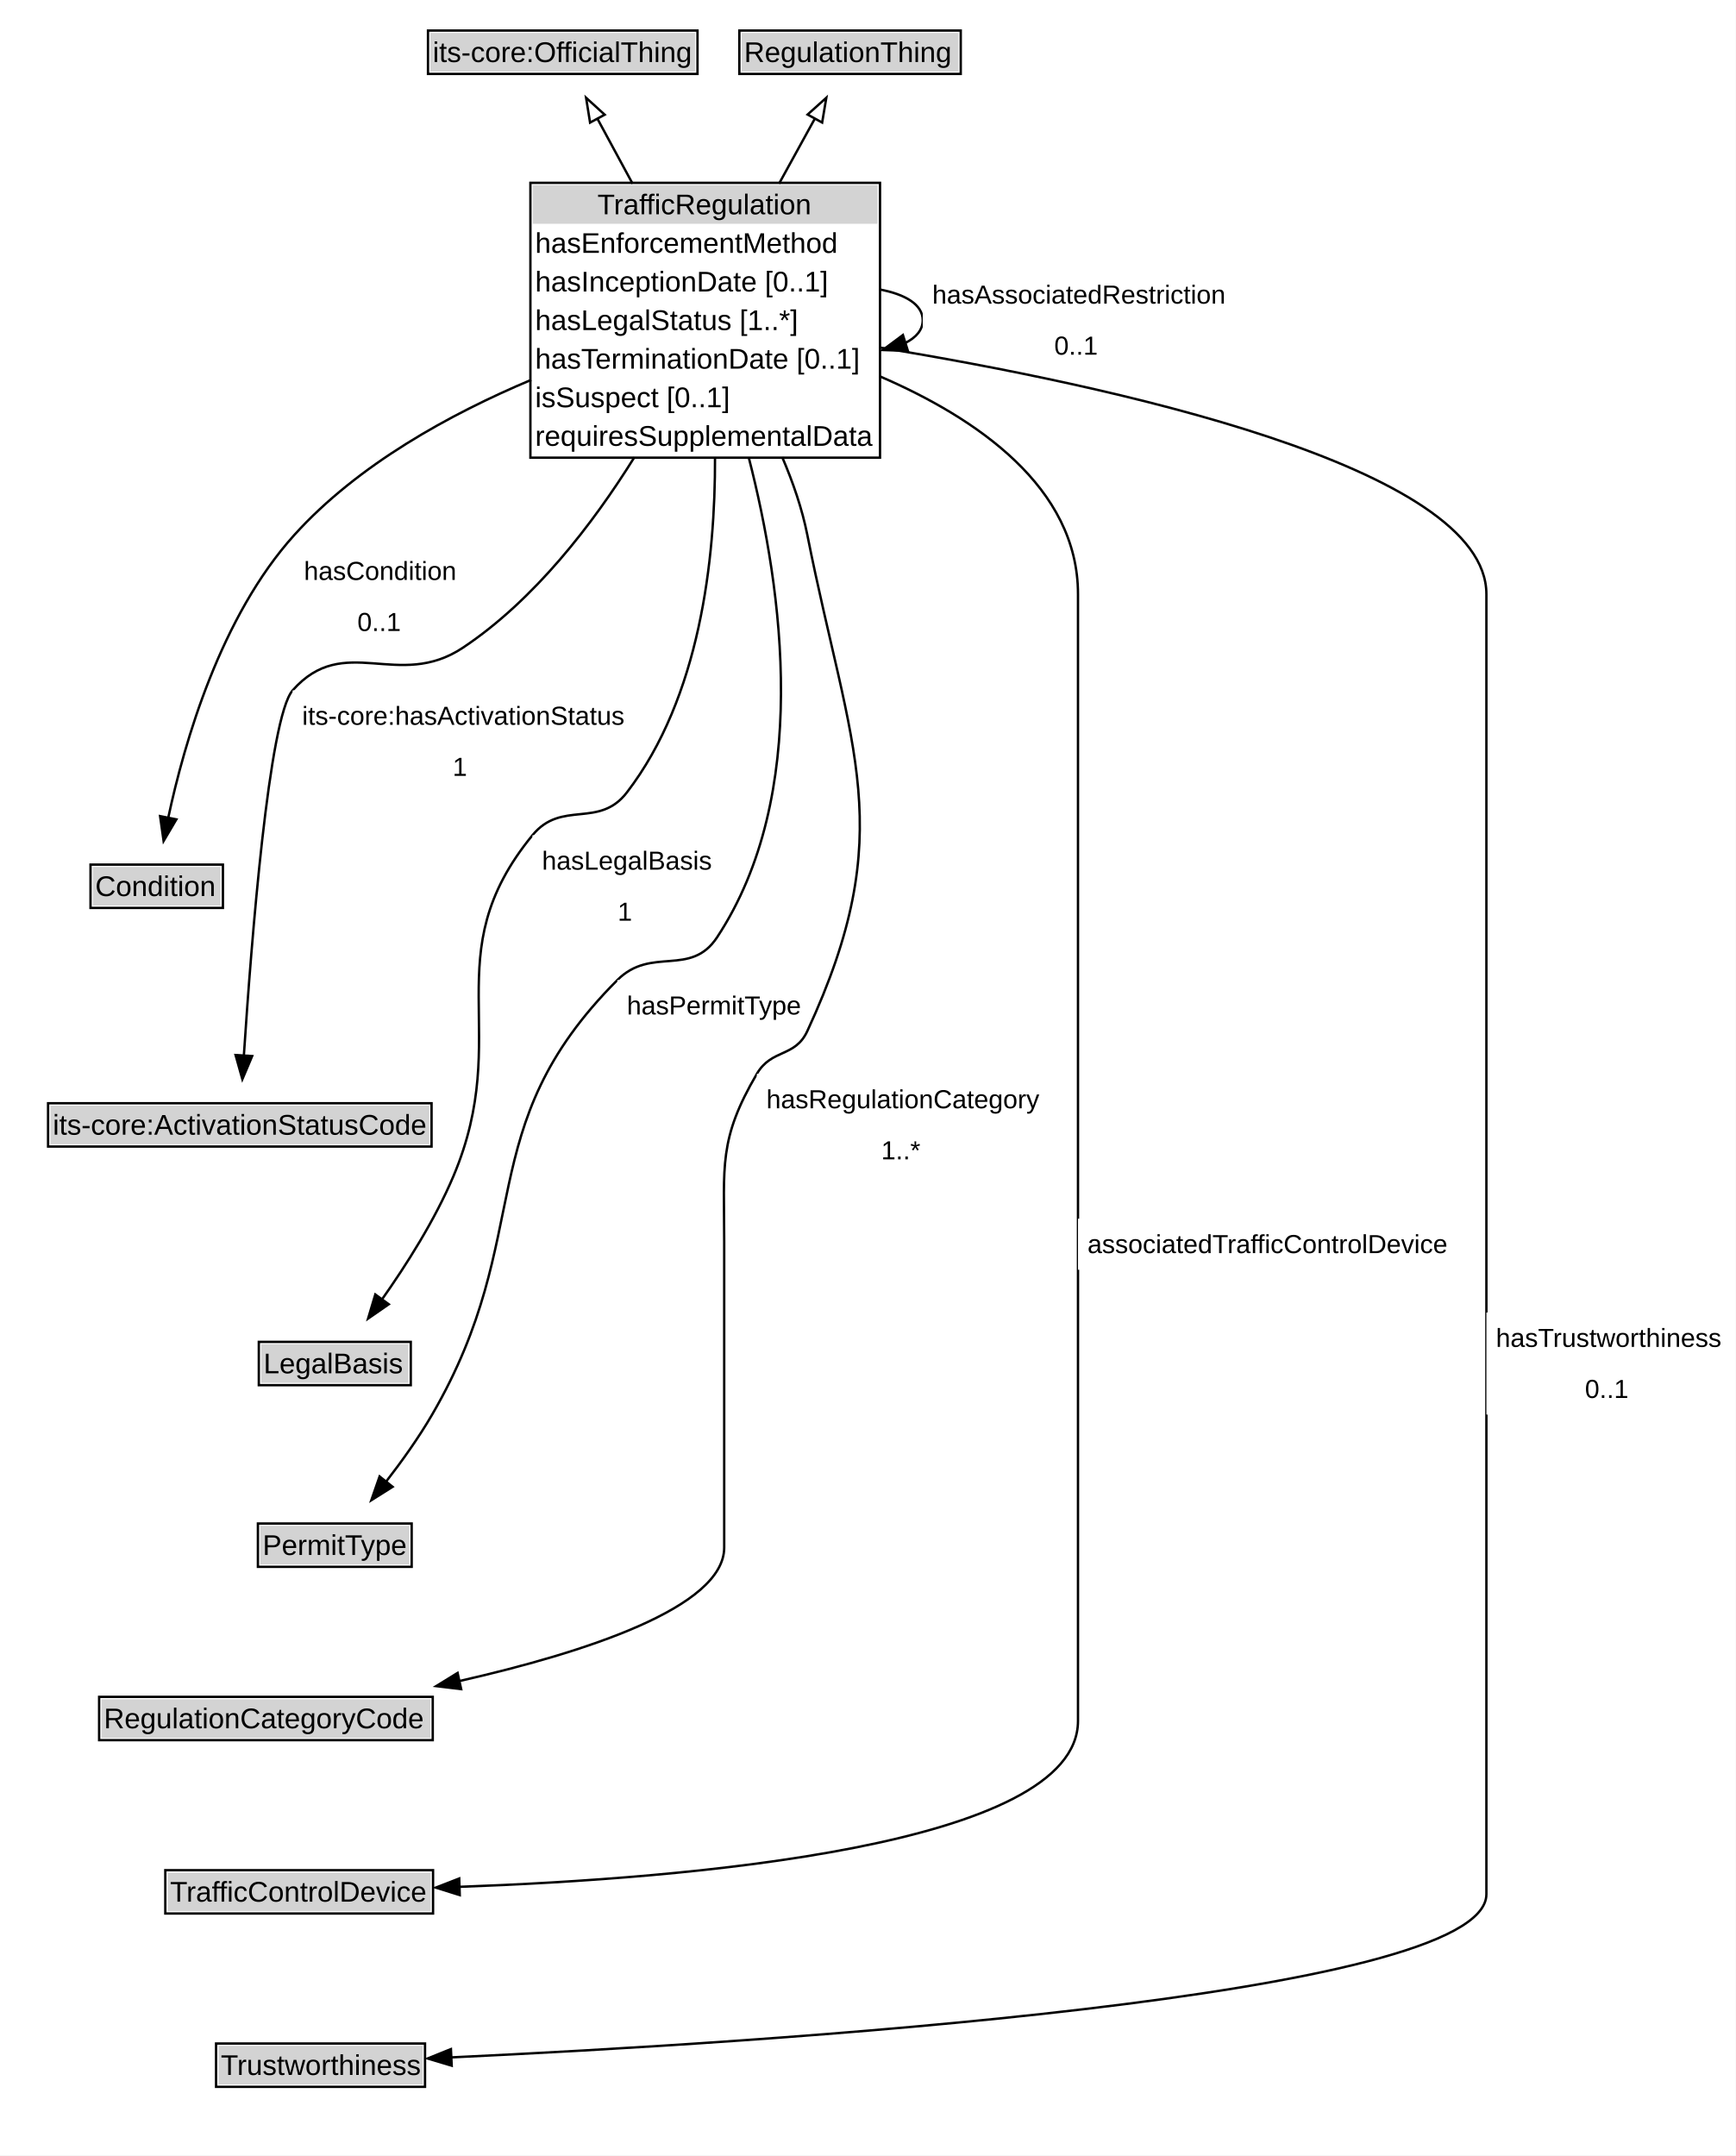
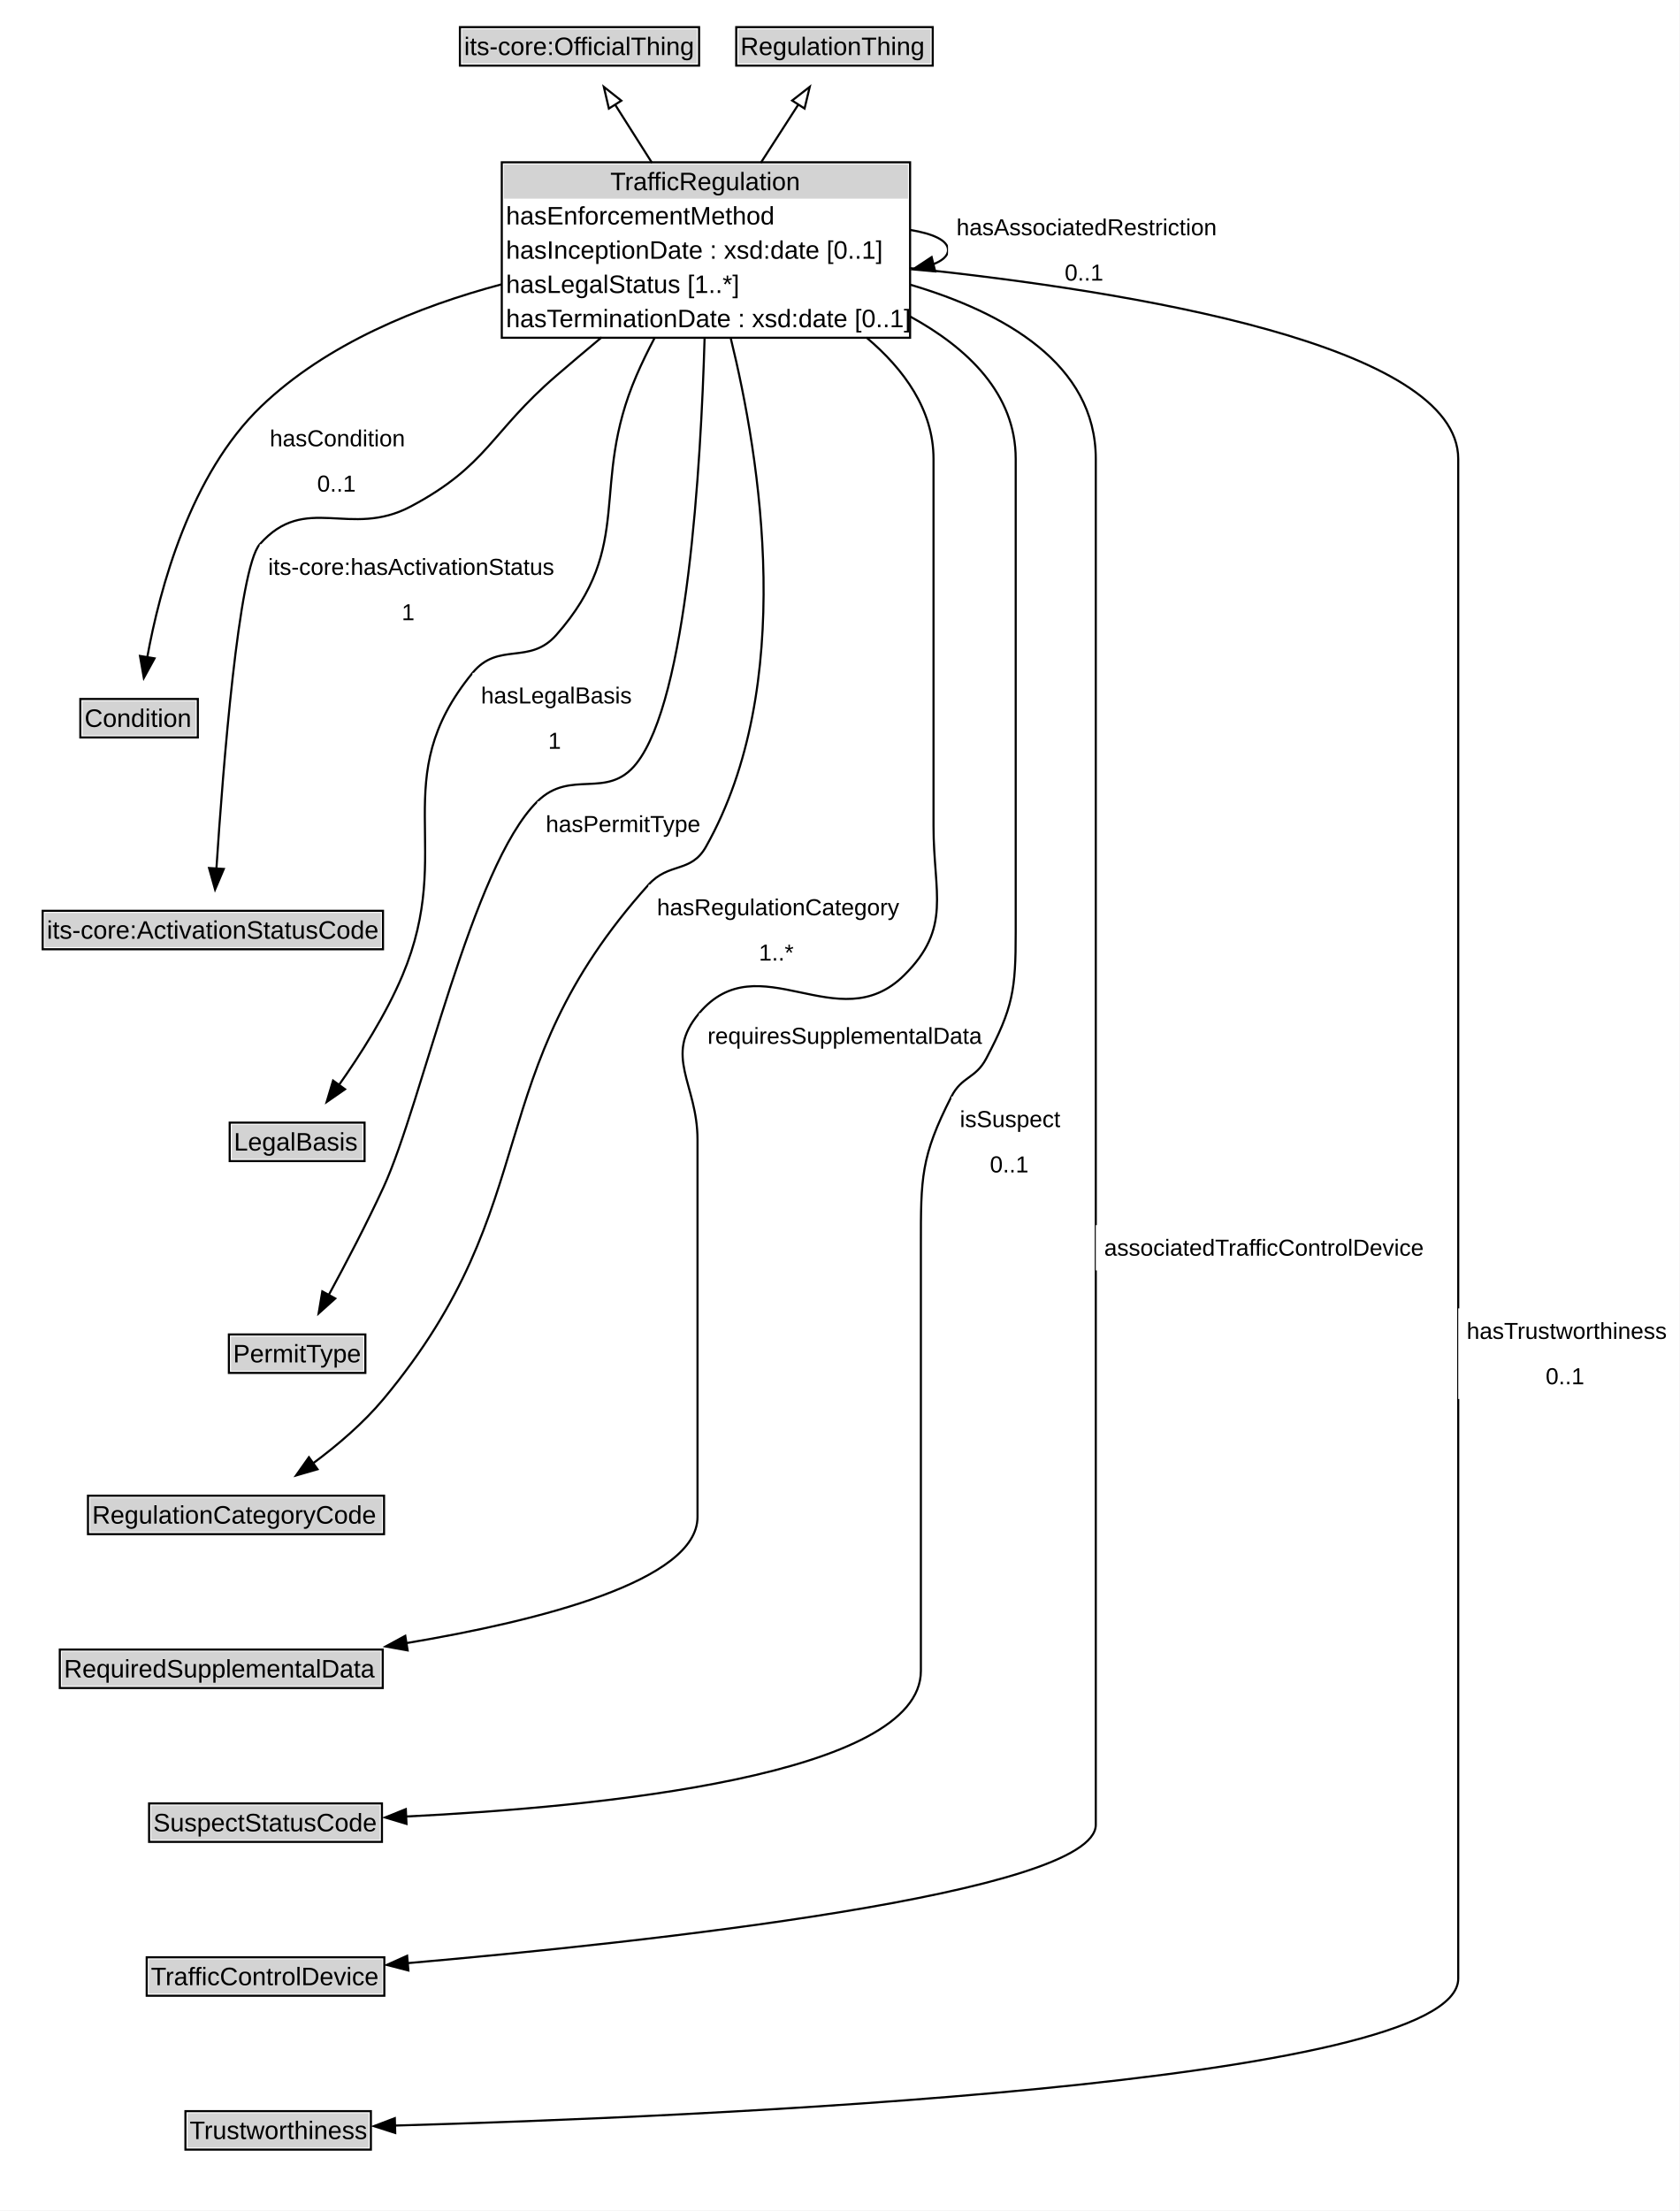
- <svg xmlns="http://www.w3.org/2000/svg" xmlns:xlink="http://www.w3.org/1999/xlink" width="731pt" height="908pt" viewBox="0.00 0.00 731.00 908.00">
-   <g id="graph0" class="graph" transform="scale(1 1) rotate(0) translate(4 903.75)">
-     <polygon fill="white" stroke="none" points="-4,4 -4,-903.75 727,-903.75 727,4 -4,4" />
+ <svg xmlns="http://www.w3.org/2000/svg" xmlns:xlink="http://www.w3.org/1999/xlink" width="797pt" height="1049pt" viewBox="0.00 0.00 797.00 1049.00">
+   <g id="graph0" class="graph" transform="scale(1 1) rotate(0) translate(4 1044.75)">
+     <polygon fill="white" stroke="none" points="-4,4 -4,-1044.75 793,-1044.75 793,4 -4,4" />
    <g id="clust3" class="cluster">
</g>
    <g id="node1" class="node">
      <g id="a_node1">
        <a xlink:href="https://w3id.org/itsdata/core/v1/OfficialThing" xlink:title="&lt;TABLE&gt;">
-           <polygon fill="lightgray" stroke="none" points="177.25,-873.62 177.25,-889.88 288.75,-889.88 288.75,-873.62 177.25,-873.62" />
-           <text xml:space="preserve" text-anchor="start" x="178.25" y="-877.62" font-family="Arial" font-size="12.00">its-core:OfficialThing</text>
-           <polygon fill="none" stroke="black" points="176.25,-872.62 176.25,-890.88 289.75,-890.88 289.75,-872.62 176.25,-872.62" />
+           <polygon fill="lightgray" stroke="none" points="215.25,-1014.62 215.25,-1030.88 326.75,-1030.88 326.75,-1014.62 215.25,-1014.62" />
+           <text xml:space="preserve" text-anchor="start" x="216.25" y="-1018.62" font-family="Arial" font-size="12.00">its-core:OfficialThing</text>
+           <polygon fill="none" stroke="black" points="214.25,-1013.62 214.25,-1031.88 327.75,-1031.88 327.75,-1013.62 214.25,-1013.62" />
        </a>
      </g>
    </g>
    <g id="node2" class="node">
      <g id="a_node2">
        <a xlink:href="../RegulationThing" xlink:title="&lt;TABLE&gt;">
-           <polygon fill="lightgray" stroke="none" points="308.38,-873.62 308.38,-889.88 399.62,-889.88 399.62,-873.62 308.38,-873.62" />
-           <text xml:space="preserve" text-anchor="start" x="309.38" y="-877.62" font-family="Arial" font-size="12.00">RegulationThing</text>
-           <polygon fill="none" stroke="black" points="307.38,-872.62 307.38,-890.88 400.62,-890.88 400.62,-872.62 307.38,-872.62" />
+           <polygon fill="lightgray" stroke="none" points="346.38,-1014.62 346.38,-1030.88 437.62,-1030.88 437.62,-1014.62 346.38,-1014.62" />
+           <text xml:space="preserve" text-anchor="start" x="347.38" y="-1018.62" font-family="Arial" font-size="12.00">RegulationThing</text>
+           <polygon fill="none" stroke="black" points="345.38,-1013.62 345.38,-1031.88 438.62,-1031.88 438.62,-1013.62 345.38,-1013.62" />
        </a>
      </g>
    </g>
    <g id="node3" class="node">
      <g id="a_node3">
        <a xlink:href="../TrafficRegulation" xlink:title="&lt;TABLE&gt;">
-           <polygon fill="lightgray" stroke="none" points="220.38,-809.5 220.38,-825.75 365.62,-825.75 365.62,-809.5 220.38,-809.5" />
-           <text xml:space="preserve" text-anchor="start" x="247.62" y="-813.5" font-family="Arial" font-size="12.00">TrafficRegulation</text>
-           <text xml:space="preserve" text-anchor="start" x="221.38" y="-797.25" font-family="Arial" font-size="12.00">hasEnforcementMethod</text>
-           <text xml:space="preserve" text-anchor="start" x="221.38" y="-781" font-family="Arial" font-size="12.00">hasInceptionDate [0..1]</text>
-           <text xml:space="preserve" text-anchor="start" x="221.38" y="-764.75" font-family="Arial" font-size="12.00">hasLegalStatus [1..*]</text>
-           <text xml:space="preserve" text-anchor="start" x="221.38" y="-748.5" font-family="Arial" font-size="12.00">hasTerminationDate [0..1]</text>
-           <text xml:space="preserve" text-anchor="start" x="221.38" y="-732.25" font-family="Arial" font-size="12.00">isSuspect [0..1]</text>
-           <text xml:space="preserve" text-anchor="start" x="221.38" y="-716" font-family="Arial" font-size="12.00">requiresSupplementalData</text>
-           <polygon fill="none" stroke="black" points="219.38,-711 219.38,-826.75 366.62,-826.75 366.62,-711 219.38,-711" />
+           <polygon fill="lightgray" stroke="none" points="235.12,-950.5 235.12,-966.75 426.88,-966.75 426.88,-950.5 235.12,-950.5" />
+           <text xml:space="preserve" text-anchor="start" x="285.62" y="-954.5" font-family="Arial" font-size="12.00">TrafficRegulation</text>
+           <text xml:space="preserve" text-anchor="start" x="236.12" y="-938.25" font-family="Arial" font-size="12.00">hasEnforcementMethod</text>
+           <text xml:space="preserve" text-anchor="start" x="236.12" y="-922" font-family="Arial" font-size="12.00">hasInceptionDate : xsd:date [0..1]</text>
+           <text xml:space="preserve" text-anchor="start" x="236.12" y="-905.75" font-family="Arial" font-size="12.00">hasLegalStatus [1..*]</text>
+           <text xml:space="preserve" text-anchor="start" x="236.12" y="-889.5" font-family="Arial" font-size="12.00">hasTerminationDate : xsd:date [0..1]</text>
+           <polygon fill="none" stroke="black" points="234.12,-884.5 234.12,-967.75 427.88,-967.75 427.88,-884.5 234.12,-884.5" />
        </a>
      </g>
    </g>
    <g id="edge1" class="edge">
-       <path fill="none" stroke="black" d="M262.41,-826.4C257.2,-836.04 252,-845.64 247.46,-854.02" />
-       <polygon fill="none" stroke="black" points="244.51,-852.12 242.83,-862.58 250.67,-855.45 244.51,-852.12" />
+       <path fill="none" stroke="black" d="M305.41,-967.48C299.44,-976.9 293.23,-986.69 287.76,-995.32" />
+       <polygon fill="none" stroke="black" points="284.94,-993.24 282.54,-1003.55 290.85,-996.98 284.94,-993.24" />
    </g>
    <g id="edge2" class="edge">
-       <path fill="none" stroke="black" d="M324.1,-826.4C329.4,-836.04 334.68,-845.64 339.3,-854.02" />
-       <polygon fill="none" stroke="black" points="336.12,-855.51 344.01,-862.58 342.25,-852.14 336.12,-855.51" />
+       <path fill="none" stroke="black" d="M357.02,-967.48C363.09,-976.9 369.4,-986.69 374.96,-995.32" />
+       <polygon fill="none" stroke="black" points="371.91,-997.05 380.27,-1003.56 377.8,-993.26 371.91,-997.05" />
    </g>
-     <g id="edge14" class="edge">
-       <path fill="none" stroke="black" d="M366.33,-781.87C377.24,-779.84 384.62,-775.51 384.62,-768.88 384.62,-764.83 381.88,-761.64 377.27,-759.31" />
-       <polygon fill="black" stroke="black" points="378.36,-755.98 367.77,-756.34 376.27,-762.66 378.36,-755.98" />
-       <polygon fill="white" stroke="none" points="384.62,-747.38 384.62,-790.38 513.38,-790.38 513.38,-747.38 384.62,-747.38" />
-       <text xml:space="preserve" text-anchor="start" x="388.62" y="-775.88" font-family="Arial" font-size="11.00">hasAssociatedRestriction</text>
-       <text xml:space="preserve" text-anchor="start" x="440" y="-754.38" font-family="Arial" font-size="11.00">0..1</text>
+     <g id="edge16" class="edge">
+       <path fill="none" stroke="black" d="M427.8,-935.68C438.77,-933.89 445.88,-930.7 445.88,-926.12 445.88,-923.33 443.23,-921.06 438.69,-919.31" />
+       <polygon fill="black" stroke="black" points="439.81,-915.98 429.26,-916.94 438.11,-922.77 439.81,-915.98" />
+       <polygon fill="white" stroke="none" points="445.88,-904.62 445.88,-947.62 574.62,-947.62 574.62,-904.62 445.88,-904.62" />
+       <text xml:space="preserve" text-anchor="start" x="449.88" y="-933.12" font-family="Arial" font-size="11.00">hasAssociatedRestriction</text>
+       <text xml:space="preserve" text-anchor="start" x="501.25" y="-911.62" font-family="Arial" font-size="11.00">0..1</text>
    </g>
    <g id="node5" class="node">
      <g id="a_node5">
        <a xlink:href="../Condition" xlink:title="&lt;TABLE&gt;">
-           <polygon fill="lightgray" stroke="none" points="35.12,-522.38 35.12,-538.62 88.88,-538.62 88.88,-522.38 35.12,-522.38" />
-           <text xml:space="preserve" text-anchor="start" x="36.12" y="-526.38" font-family="Arial" font-size="12.00">Condition</text>
-           <polygon fill="none" stroke="black" points="34.12,-521.38 34.12,-539.62 89.88,-539.62 89.88,-521.38 34.12,-521.38" />
+           <polygon fill="lightgray" stroke="none" points="35.12,-695.88 35.12,-712.12 88.88,-712.12 88.88,-695.88 35.12,-695.88" />
+           <text xml:space="preserve" text-anchor="start" x="36.12" y="-699.88" font-family="Arial" font-size="12.00">Condition</text>
+           <polygon fill="none" stroke="black" points="34.12,-694.88 34.12,-713.12 89.88,-713.12 89.88,-694.88 34.12,-694.88" />
+         </a>
+       </g>
+     </g>
+     <g id="edge17" class="edge">
+       <path fill="none" stroke="black" d="M234.24,-909.91C194.66,-899.4 150.99,-881.71 120,-852 86.31,-819.7 71.78,-765.42 65.83,-732.63" />
+       <polygon fill="black" stroke="black" points="69.34,-732.39 64.25,-723.1 62.43,-733.54 69.34,-732.39" />
+       <polygon fill="white" stroke="none" points="120,-804.5 120,-847.5 191,-847.5 191,-804.5 120,-804.5" />
+       <text xml:space="preserve" text-anchor="start" x="124" y="-833" font-family="Arial" font-size="11.00">hasCondition</text>
+       <text xml:space="preserve" text-anchor="start" x="146.5" y="-811.5" font-family="Arial" font-size="11.00">0..1</text>
+     </g>
+     <g id="node6" class="node">
+       <g id="a_node6">
+         <a xlink:href="https://w3id.org/itsdata/core/v1/ActivationStatusCode" xlink:title="&lt;TABLE&gt;">
+           <polygon fill="lightgray" stroke="none" points="17.25,-595.38 17.25,-611.62 176.75,-611.62 176.75,-595.38 17.25,-595.38" />
+           <text xml:space="preserve" text-anchor="start" x="18.25" y="-599.38" font-family="Arial" font-size="12.00">its-core:ActivationStatusCode</text>
+           <polygon fill="none" stroke="black" points="16.25,-594.38 16.25,-612.62 177.75,-612.62 177.75,-594.38 16.25,-594.38" />
        </a>
      </g>
    </g>
    <g id="edge15" class="edge">
-       <path fill="none" stroke="black" d="M219.7,-743.76C185.59,-729.4 146.75,-708.1 120,-678.5 89.01,-644.21 73.69,-591.38 66.84,-559.27" />
-       <polygon fill="black" stroke="black" points="70.28,-558.67 64.9,-549.55 63.42,-560.04 70.28,-558.67" />
-       <polygon fill="white" stroke="none" points="120,-631 120,-674 191,-674 191,-631 120,-631" />
-       <text xml:space="preserve" text-anchor="start" x="124" y="-659.5" font-family="Arial" font-size="11.00">hasCondition</text>
-       <text xml:space="preserve" text-anchor="start" x="146.5" y="-638" font-family="Arial" font-size="11.00">0..1</text>
+       <path fill="none" stroke="black" d="M281.51,-884.71C274.25,-878.65 266.9,-872.45 260,-866.5 228.76,-839.59 227.4,-823.86 191,-804.5 161.97,-789.06 141.01,-811.14 119.25,-786.5 109.27,-775.2 101.87,-680.9 98.7,-632.67" />
+       <polygon fill="black" stroke="black" points="102.2,-632.48 98.07,-622.72 95.21,-632.92 102.2,-632.48" />
+       <polygon fill="white" stroke="none" points="119.25,-743.5 119.25,-786.5 260,-786.5 260,-743.5 119.25,-743.5" />
+       <text xml:space="preserve" text-anchor="start" x="123.25" y="-772" font-family="Arial" font-size="11.00">its-core:hasActivationStatus</text>
+       <text xml:space="preserve" text-anchor="start" x="186.62" y="-750.5" font-family="Arial" font-size="11.00">1</text>
    </g>
-     <g id="node6" class="node">
-       <g id="a_node6">
-         <a xlink:href="https://w3id.org/itsdata/core/v1/ActivationStatusCode" xlink:title="&lt;TABLE&gt;">
-           <polygon fill="lightgray" stroke="none" points="17.25,-421.88 17.25,-438.12 176.75,-438.12 176.75,-421.88 17.25,-421.88" />
-           <text xml:space="preserve" text-anchor="start" x="18.25" y="-425.88" font-family="Arial" font-size="12.00">its-core:ActivationStatusCode</text>
-           <polygon fill="none" stroke="black" points="16.25,-420.88 16.25,-439.12 177.75,-439.12 177.75,-420.88 16.25,-420.88" />
+     <g id="node7" class="node">
+       <g id="a_node7">
+         <a xlink:href="../LegalBasis" xlink:title="&lt;TABLE&gt;">
+           <polygon fill="lightgray" stroke="none" points="106,-494.88 106,-511.12 168,-511.12 168,-494.88 106,-494.88" />
+           <text xml:space="preserve" text-anchor="start" x="107" y="-498.88" font-family="Arial" font-size="12.00">LegalBasis</text>
+           <polygon fill="none" stroke="black" points="105,-493.88 105,-512.12 169,-512.12 169,-493.88 105,-493.88" />
        </a>
      </g>
    </g>
    <g id="edge13" class="edge">
-       <path fill="none" stroke="black" d="M263.14,-711.12C245.66,-683.08 221.08,-651.06 191,-631 163.65,-612.76 141.01,-637.64 119.25,-613 109.27,-601.7 101.87,-507.4 98.7,-459.17" />
-       <polygon fill="black" stroke="black" points="102.2,-458.98 98.07,-449.22 95.21,-459.42 102.2,-458.98" />
-       <polygon fill="white" stroke="none" points="119.25,-570 119.25,-613 260,-613 260,-570 119.25,-570" />
-       <text xml:space="preserve" text-anchor="start" x="123.25" y="-598.5" font-family="Arial" font-size="11.00">its-core:hasActivationStatus</text>
-       <text xml:space="preserve" text-anchor="start" x="186.62" y="-577" font-family="Arial" font-size="11.00">1</text>
-     </g>
-     <g id="node7" class="node">
-       <g id="a_node7">
-         <a xlink:href="../LegalBasis" xlink:title="&lt;TABLE&gt;">
-           <polygon fill="lightgray" stroke="none" points="106,-321.38 106,-337.62 168,-337.62 168,-321.38 106,-321.38" />
-           <text xml:space="preserve" text-anchor="start" x="107" y="-325.38" font-family="Arial" font-size="12.00">LegalBasis</text>
-           <polygon fill="none" stroke="black" points="105,-320.38 105,-338.62 169,-338.62 169,-320.38 105,-320.38" />
-         </a>
-       </g>
-     </g>
-     <g id="edge11" class="edge">
-       <path fill="none" stroke="black" d="M297.13,-711.11C297.28,-668.2 290.78,-610.04 260,-570 248.18,-554.62 232.54,-567 220.25,-552 178.75,-501.37 212.43,-468.83 187,-408.5 179.16,-389.9 166.99,-370.79 156.62,-356.14" />
-       <polygon fill="black" stroke="black" points="159.73,-354.46 151.02,-348.43 154.06,-358.58 159.73,-354.46" />
-       <polygon fill="white" stroke="none" points="220.25,-509 220.25,-552 298,-552 298,-509 220.25,-509" />
-       <text xml:space="preserve" text-anchor="start" x="224.25" y="-537.5" font-family="Arial" font-size="11.00">hasLegalBasis</text>
-       <text xml:space="preserve" text-anchor="start" x="256.12" y="-516" font-family="Arial" font-size="11.00">1</text>
+       <path fill="none" stroke="black" d="M306.78,-884.69C303.62,-878.69 300.58,-872.51 298,-866.5 275.39,-813.94 297.84,-786.42 260,-743.5 247.17,-728.95 232.54,-740.5 220.25,-725.5 178.75,-674.87 212.43,-642.33 187,-582 179.16,-563.4 166.99,-544.29 156.62,-529.64" />
+       <polygon fill="black" stroke="black" points="159.73,-527.96 151.02,-521.93 154.06,-532.08 159.73,-527.96" />
+       <polygon fill="white" stroke="none" points="220.25,-682.5 220.25,-725.5 298,-725.5 298,-682.5 220.25,-682.5" />
+       <text xml:space="preserve" text-anchor="start" x="224.25" y="-711" font-family="Arial" font-size="11.00">hasLegalBasis</text>
+       <text xml:space="preserve" text-anchor="start" x="256.12" y="-689.5" font-family="Arial" font-size="11.00">1</text>
    </g>
    <g id="node8" class="node">
      <g id="a_node8">
        <a xlink:href="../PermitType" xlink:title="&lt;TABLE&gt;">
-           <polygon fill="lightgray" stroke="none" points="105.62,-244.88 105.62,-261.12 168.38,-261.12 168.38,-244.88 105.62,-244.88" />
-           <text xml:space="preserve" text-anchor="start" x="106.62" y="-248.88" font-family="Arial" font-size="12.00">PermitType</text>
-           <polygon fill="none" stroke="black" points="104.62,-243.88 104.62,-262.12 169.38,-262.12 169.38,-243.88 104.62,-243.88" />
+           <polygon fill="lightgray" stroke="none" points="105.62,-394.38 105.62,-410.62 168.38,-410.62 168.38,-394.38 105.62,-394.38" />
+           <text xml:space="preserve" text-anchor="start" x="106.62" y="-398.38" font-family="Arial" font-size="12.00">PermitType</text>
+           <polygon fill="none" stroke="black" points="104.62,-393.38 104.62,-411.62 169.38,-411.62 169.38,-393.38 104.62,-393.38" />
        </a>
      </g>
    </g>
-     <g id="edge16" class="edge">
-       <path fill="none" stroke="black" d="M311.35,-711.03C325.78,-654.89 337.53,-568.95 298,-509 286.82,-492.05 270.35,-505.37 256,-491 193.54,-428.42 222.4,-384.45 178,-308 172.36,-298.28 165.22,-288.3 158.49,-279.61" />
-       <polygon fill="black" stroke="black" points="161.35,-277.58 152.38,-271.93 155.87,-281.94 161.35,-277.58" />
-       <polygon fill="white" stroke="none" points="256,-469.5 256,-491 336,-491 336,-469.5 256,-469.5" />
-       <text xml:space="preserve" text-anchor="start" x="260" y="-476.5" font-family="Arial" font-size="11.00">hasPermitType</text>
+     <g id="edge18" class="edge">
+       <path fill="none" stroke="black" d="M330.37,-884.63C328.64,-823.87 322.16,-712.99 298,-682.5 284.11,-664.97 266.93,-680.21 251,-664.5 219.83,-633.76 196.32,-521.26 178,-481.5 170.02,-464.17 160.08,-445.21 151.99,-430.32" />
+       <polygon fill="black" stroke="black" points="155.09,-428.69 147.2,-421.61 148.95,-432.06 155.09,-428.69" />
+       <polygon fill="white" stroke="none" points="251,-643 251,-664.5 331,-664.5 331,-643 251,-643" />
+       <text xml:space="preserve" text-anchor="start" x="255" y="-650" font-family="Arial" font-size="11.00">hasPermitType</text>
    </g>
    <g id="node9" class="node">
      <g id="a_node9">
        <a xlink:href="../RegulationCategoryCode" xlink:title="&lt;TABLE&gt;">
-           <polygon fill="lightgray" stroke="none" points="38.75,-171.88 38.75,-188.12 177.25,-188.12 177.25,-171.88 38.75,-171.88" />
-           <text xml:space="preserve" text-anchor="start" x="39.75" y="-175.88" font-family="Arial" font-size="12.00">RegulationCategoryCode</text>
-           <polygon fill="none" stroke="black" points="37.75,-170.88 37.75,-189.12 178.25,-189.12 178.25,-170.88 37.75,-170.88" />
+           <polygon fill="lightgray" stroke="none" points="38.75,-317.88 38.75,-334.12 177.25,-334.12 177.25,-317.88 38.75,-317.88" />
+           <text xml:space="preserve" text-anchor="start" x="39.75" y="-321.88" font-family="Arial" font-size="12.00">RegulationCategoryCode</text>
+           <polygon fill="none" stroke="black" points="37.75,-316.88 37.75,-335.12 178.25,-335.12 178.25,-316.88 37.75,-316.88" />
        </a>
      </g>
    </g>
-     <g id="edge17" class="edge">
-       <path fill="none" stroke="black" d="M325.45,-711.19C329.97,-700.64 333.82,-689.48 336,-678.5 354.11,-587.39 375.06,-553.78 336,-469.5 330.8,-458.27 321.01,-462.18 314.75,-451.5 298.56,-423.86 301,-412.78 301,-380.75 301,-380.75 301,-380.75 301,-252 301,-226.75 242.09,-207.73 189.36,-195.76" />
-       <polygon fill="black" stroke="black" points="190.22,-192.37 179.7,-193.64 188.72,-199.2 190.22,-192.37" />
-       <polygon fill="white" stroke="none" points="314.75,-408.5 314.75,-451.5 436,-451.5 436,-408.5 314.75,-408.5" />
-       <text xml:space="preserve" text-anchor="start" x="318.75" y="-437" font-family="Arial" font-size="11.00">hasRegulationCategory</text>
-       <text xml:space="preserve" text-anchor="start" x="367.12" y="-415.5" font-family="Arial" font-size="11.00">1..*</text>
+     <g id="edge19" class="edge">
+       <path fill="none" stroke="black" d="M342.69,-884.64C356.9,-826.87 374.06,-719.37 331,-643 323.87,-630.36 313.45,-635.8 303.75,-625 222.26,-534.21 256.11,-474.72 178,-381 168.46,-369.56 156.1,-359.03 144.42,-350.37" />
+       <polygon fill="black" stroke="black" points="146.67,-347.67 136.49,-344.72 142.6,-353.37 146.67,-347.67" />
+       <polygon fill="white" stroke="none" points="303.75,-582 303.75,-625 425,-625 425,-582 303.75,-582" />
+       <text xml:space="preserve" text-anchor="start" x="307.75" y="-610.5" font-family="Arial" font-size="11.00">hasRegulationCategory</text>
+       <text xml:space="preserve" text-anchor="start" x="356.12" y="-589" font-family="Arial" font-size="11.00">1..*</text>
    </g>
    <g id="node10" class="node">
      <g id="a_node10">
+         <a xlink:href="../RequiredSupplementalData" xlink:title="&lt;TABLE&gt;">
+           <polygon fill="lightgray" stroke="none" points="25.38,-244.88 25.38,-261.12 176.62,-261.12 176.62,-244.88 25.38,-244.88" />
+           <text xml:space="preserve" text-anchor="start" x="26.38" y="-248.88" font-family="Arial" font-size="12.00">RequiredSupplementalData</text>
+           <polygon fill="none" stroke="black" points="24.38,-243.88 24.38,-262.12 177.62,-262.12 177.62,-243.88 24.38,-243.88" />
+         </a>
+       </g>
+     </g>
+     <g id="edge20" class="edge">
+       <path fill="none" stroke="black" d="M407.18,-884.61C425.05,-869.53 439,-850.31 439,-827 439,-827 439,-827 439,-652.75 439,-620.7 447.81,-604.53 425,-582 393.73,-551.11 356.07,-597.62 327.75,-564 310.57,-543.6 327,-530.67 327,-504 327,-504 327,-504 327,-325 327,-294.74 252.32,-275.81 188.81,-265.18" />
+       <polygon fill="black" stroke="black" points="189.44,-261.73 179.01,-263.59 188.32,-268.64 189.44,-261.73" />
+       <polygon fill="white" stroke="none" points="327.75,-542.5 327.75,-564 464,-564 464,-542.5 327.75,-542.5" />
+       <text xml:space="preserve" text-anchor="start" x="331.75" y="-549.5" font-family="Arial" font-size="11.00">requiresSupplementalData</text>
+     </g>
+     <g id="node11" class="node">
+       <g id="a_node11">
+         <a xlink:href="../SuspectStatusCode" xlink:title="&lt;TABLE&gt;">
+           <polygon fill="lightgray" stroke="none" points="67.75,-171.88 67.75,-188.12 176.25,-188.12 176.25,-171.88 67.75,-171.88" />
+           <text xml:space="preserve" text-anchor="start" x="68.75" y="-175.88" font-family="Arial" font-size="12.00">SuspectStatusCode</text>
+           <polygon fill="none" stroke="black" points="66.75,-170.88 66.75,-189.12 177.25,-189.12 177.25,-170.88 66.75,-170.88" />
+         </a>
+       </g>
+     </g>
+     <g id="edge22" class="edge">
+       <path fill="none" stroke="black" d="M427.82,-894.63C455.34,-879.59 478,-857.84 478,-827 478,-827 478,-827 478,-602.5 478,-575.12 476.78,-566.72 464,-542.5 458.93,-532.9 452.43,-534.17 447.5,-524.5 432.9,-495.91 433,-485.85 433,-453.75 433,-453.75 433,-453.75 433,-252 433,-202.28 279.98,-187.37 188.61,-182.91" />
+       <polygon fill="black" stroke="black" points="188.9,-179.42 178.75,-182.46 188.58,-186.41 188.9,-179.42" />
+       <polygon fill="white" stroke="none" points="447.5,-481.5 447.5,-524.5 502,-524.5 502,-481.5 447.5,-481.5" />
+       <text xml:space="preserve" text-anchor="start" x="451.5" y="-510" font-family="Arial" font-size="11.00">isSuspect</text>
+       <text xml:space="preserve" text-anchor="start" x="465.75" y="-488.5" font-family="Arial" font-size="11.00">0..1</text>
+     </g>
+     <g id="node12" class="node">
+       <g id="a_node12">
        <a xlink:href="../TrafficControlDevice" xlink:title="&lt;TABLE&gt;">
          <polygon fill="lightgray" stroke="none" points="66.62,-98.88 66.62,-115.12 177.38,-115.12 177.38,-98.88 66.62,-98.88" />
          <text xml:space="preserve" text-anchor="start" x="67.62" y="-102.88" font-family="Arial" font-size="12.00">TrafficControlDevice</text>
          <polygon fill="none" stroke="black" points="65.62,-97.88 65.62,-116.12 178.38,-116.12 178.38,-97.88 65.62,-97.88" />
        </a>
      </g>
    </g>
-     <g id="edge12" class="edge">
-       <path fill="none" stroke="black" d="M366.44,-745.3C407.3,-727.69 450,-698.52 450,-653.5 450,-653.5 450,-653.5 450,-179 450,-126.16 285.35,-112.56 189.36,-109.11" />
-       <polygon fill="black" stroke="black" points="189.63,-105.62 179.53,-108.79 189.41,-112.62 189.63,-105.62" />
-       <polygon fill="white" stroke="none" points="450,-369 450,-390.5 606.5,-390.5 606.5,-369 450,-369" />
-       <text xml:space="preserve" text-anchor="start" x="454" y="-376" font-family="Arial" font-size="11.00">associatedTrafficControlDevice</text>
+     <g id="edge14" class="edge">
+       <path fill="none" stroke="black" d="M427.83,-909.72C472.6,-896.51 516,-872.08 516,-827 516,-827 516,-827 516,-179 516,-146.2 301.78,-123.17 189.25,-113.33" />
+       <polygon fill="black" stroke="black" points="189.8,-109.87 179.54,-112.5 189.2,-116.84 189.8,-109.87" />
+       <polygon fill="white" stroke="none" points="516,-442 516,-463.5 672.5,-463.5 672.5,-442 516,-442" />
+       <text xml:space="preserve" text-anchor="start" x="520" y="-449" font-family="Arial" font-size="11.00">associatedTrafficControlDevice</text>
    </g>
-     <g id="node11" class="node">
-       <g id="a_node11">
+     <g id="node13" class="node">
+       <g id="a_node13">
        <a xlink:href="../Trustworthiness" xlink:title="&lt;TABLE&gt;">
-           <polygon fill="lightgray" stroke="none" points="88,-25.88 88,-42.12 174,-42.12 174,-25.88 88,-25.88" />
-           <text xml:space="preserve" text-anchor="start" x="89" y="-29.88" font-family="Arial" font-size="12.00">Trustworthiness</text>
-           <polygon fill="none" stroke="black" points="87,-24.88 87,-43.12 175,-43.12 175,-24.88 87,-24.88" />
+           <polygon fill="lightgray" stroke="none" points="85,-25.88 85,-42.12 171,-42.12 171,-25.88 85,-25.88" />
+           <text xml:space="preserve" text-anchor="start" x="86" y="-29.88" font-family="Arial" font-size="12.00">Trustworthiness</text>
+           <polygon fill="none" stroke="black" points="84,-24.88 84,-43.12 172,-43.12 172,-24.88 84,-24.88" />
        </a>
      </g>
    </g>
-     <g id="edge18" class="edge">
-       <path fill="none" stroke="black" d="M366.42,-757.41C463.39,-741.5 622,-707.24 622,-653.5 622,-653.5 622,-653.5 622,-106 622,-62.36 314.25,-43.32 186.04,-37.28" />
-       <polygon fill="black" stroke="black" points="186.24,-33.78 176.08,-36.82 185.91,-40.78 186.24,-33.78" />
-       <polygon fill="white" stroke="none" points="622,-308 622,-351 723,-351 723,-308 622,-308" />
-       <text xml:space="preserve" text-anchor="start" x="626" y="-336.5" font-family="Arial" font-size="11.00">hasTrustworthiness</text>
-       <text xml:space="preserve" text-anchor="start" x="663.5" y="-315" font-family="Arial" font-size="11.00">0..1</text>
+     <g id="edge21" class="edge">
+       <path fill="none" stroke="black" d="M427.61,-917.55C533.34,-906.53 688,-881.15 688,-827 688,-827 688,-827 688,-106 688,-55.48 324.67,-40.28 183.32,-36.28" />
+       <polygon fill="black" stroke="black" points="183.55,-32.78 173.46,-36.01 183.36,-39.78 183.55,-32.78" />
+       <polygon fill="white" stroke="none" points="688,-381 688,-424 789,-424 789,-381 688,-381" />
+       <text xml:space="preserve" text-anchor="start" x="692" y="-409.5" font-family="Arial" font-size="11.00">hasTrustworthiness</text>
+       <text xml:space="preserve" text-anchor="start" x="729.5" y="-388" font-family="Arial" font-size="11.00">0..1</text>
    </g>
  </g>
</svg>
